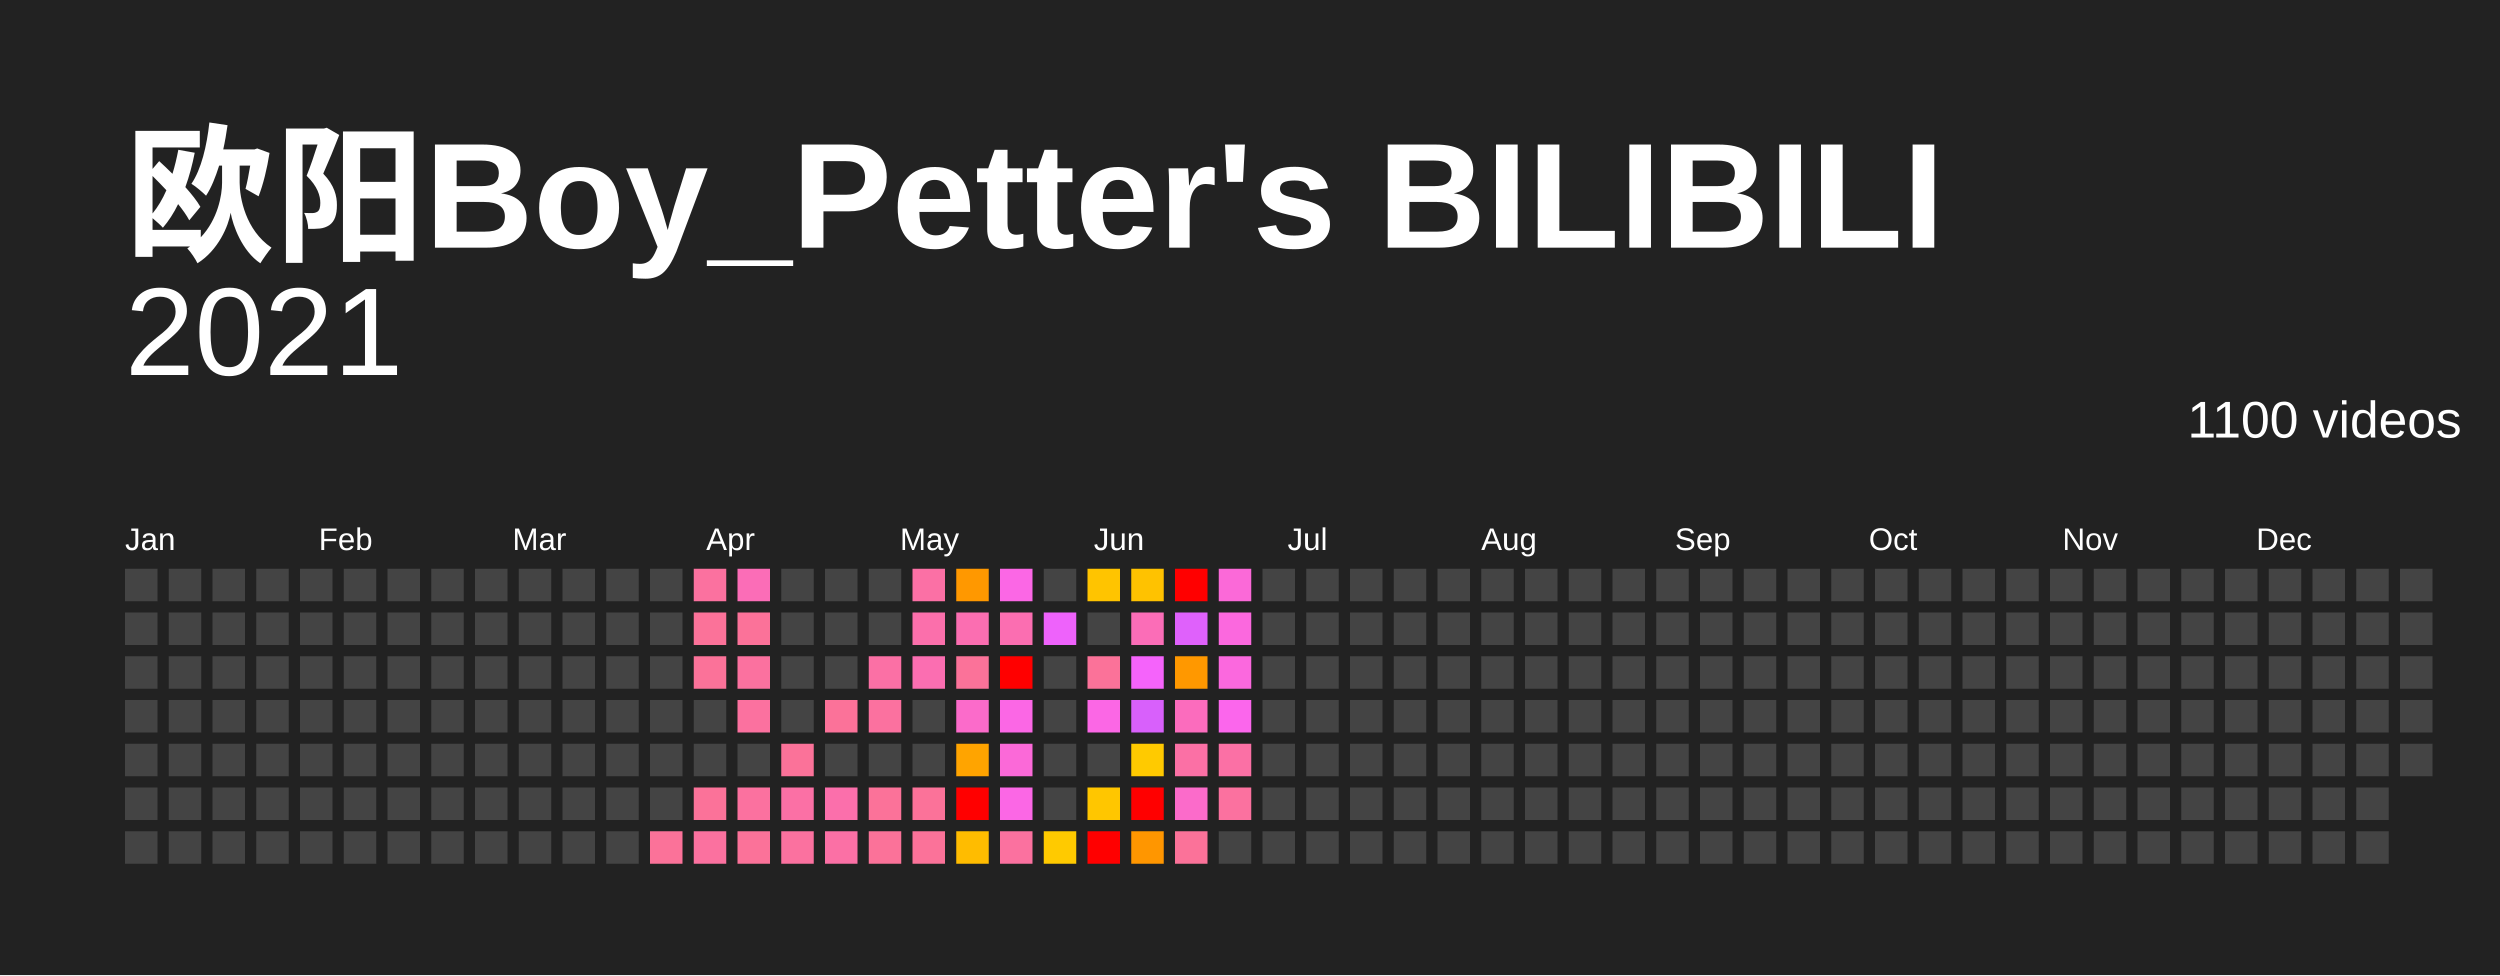
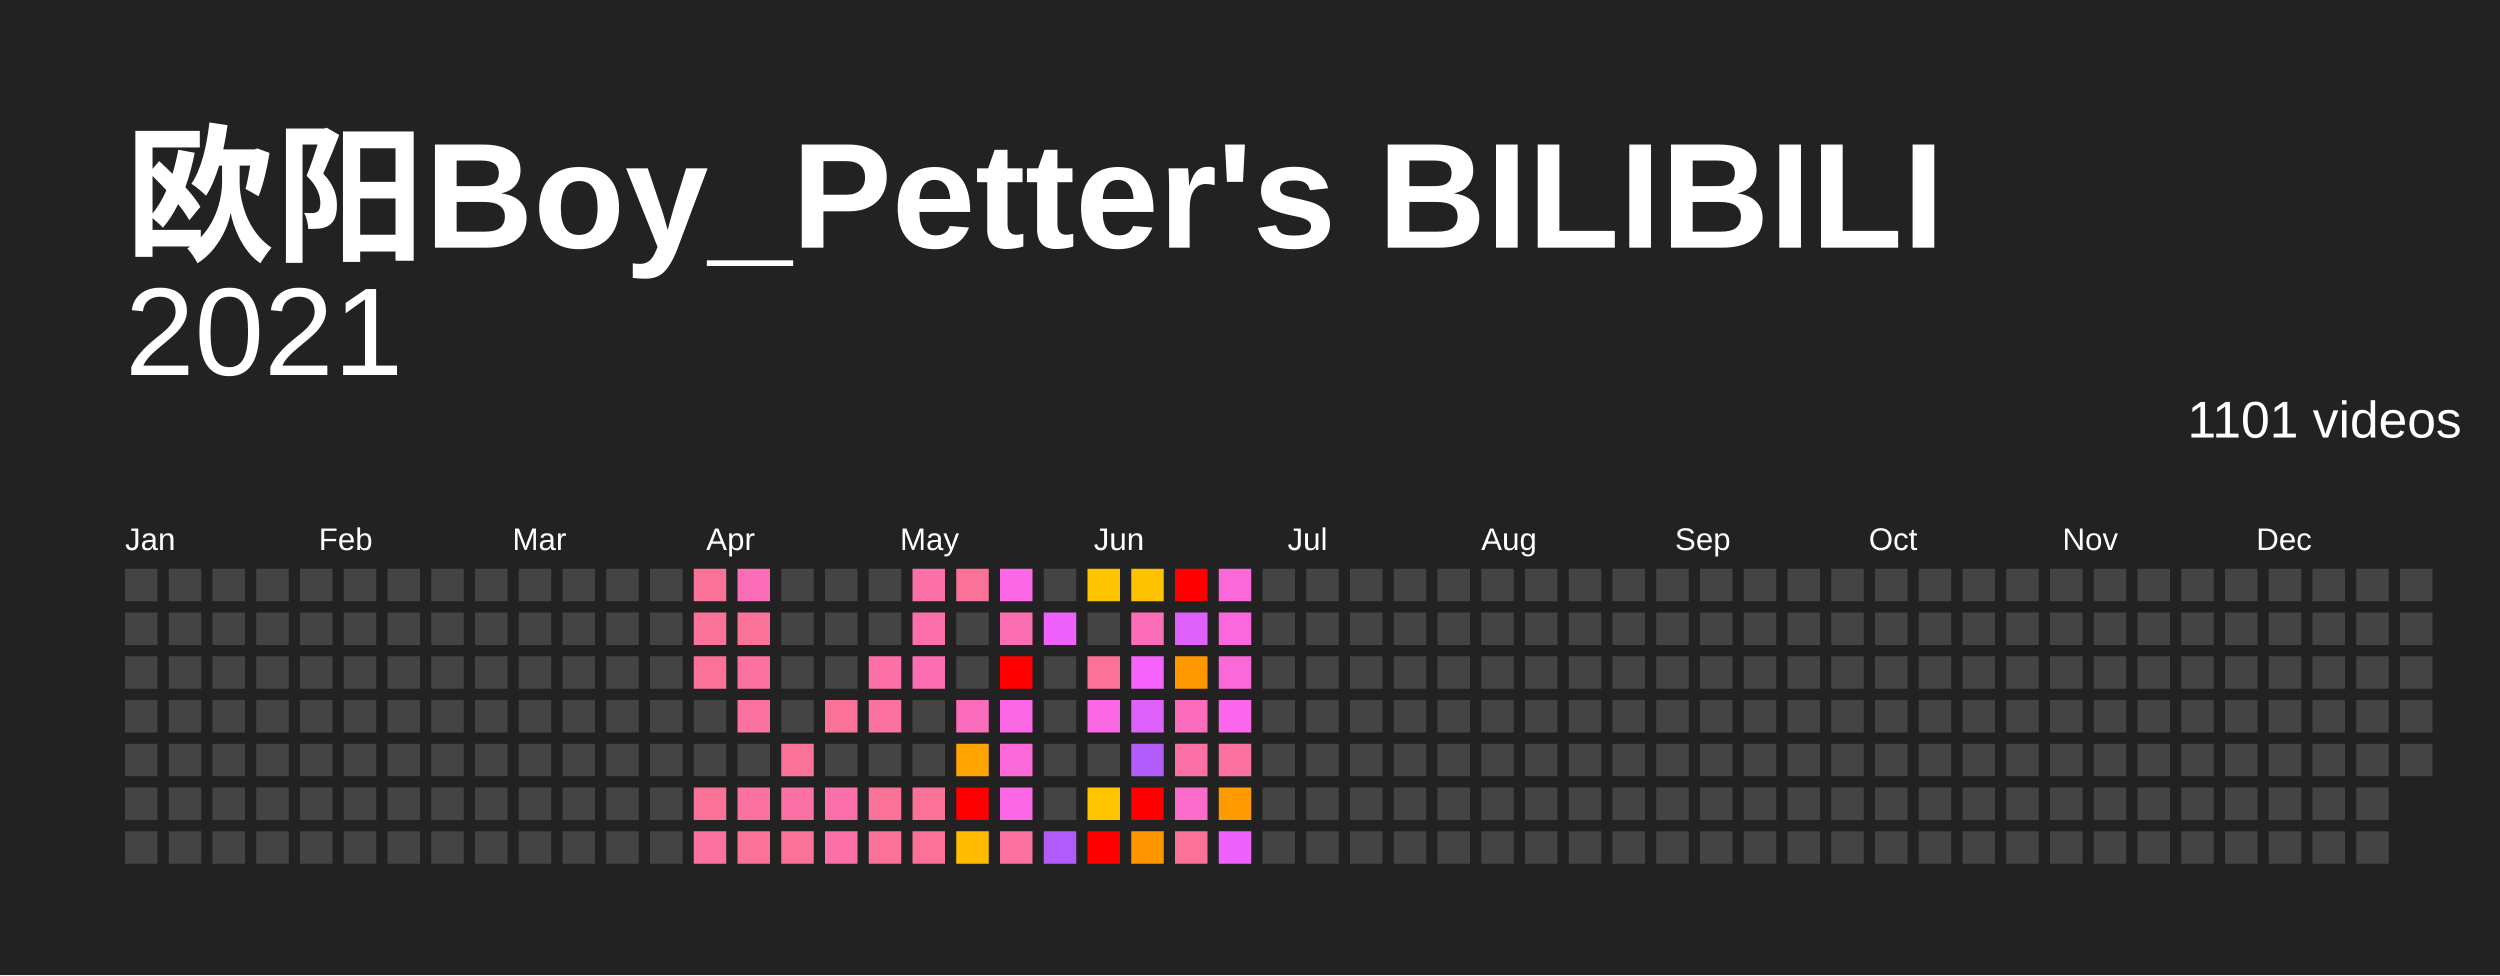
<svg xmlns="http://www.w3.org/2000/svg" baseProfile="full" height="78mm" version="1.1" viewBox="0,0,200,78" width="200mm">
  <defs />
  <rect fill="#222222" height="78" width="200" x="0" y="0" />
  <text fill="#FFFFFF" style="font-size:12px; font-family:Arial; font-weight:bold;" x="10" y="20">欧阳Boy_Petter's BILIBILI</text>
  <text alignment-baseline="hanging" fill="#FFFFFF" style="font-size:10.0px; font-family:Arial;" x="10" y="30">2021</text>
-   <text alignment-baseline="hanging" fill="#FFFFFF" style="font-size:4.125px; font-family:Arial;" x="175" y="35">1100 videos</text>
+   <text alignment-baseline="hanging" fill="#FFFFFF" style="font-size:4.125px; font-family:Arial;" x="175" y="35">1101 videos</text>
  <text fill="#FFFFFF" style="font-size:2.5px; font-family:Arial" x="10.0" y="44">Jan</text>
  <text fill="#FFFFFF" style="font-size:2.5px; font-family:Arial" x="25.5" y="44">Feb</text>
  <text fill="#FFFFFF" style="font-size:2.5px; font-family:Arial" x="41.0" y="44">Mar</text>
  <text fill="#FFFFFF" style="font-size:2.5px; font-family:Arial" x="56.5" y="44">Apr</text>
  <text fill="#FFFFFF" style="font-size:2.5px; font-family:Arial" x="72.0" y="44">May</text>
  <text fill="#FFFFFF" style="font-size:2.5px; font-family:Arial" x="87.5" y="44">Jun</text>
  <text fill="#FFFFFF" style="font-size:2.5px; font-family:Arial" x="103.0" y="44">Jul</text>
  <text fill="#FFFFFF" style="font-size:2.5px; font-family:Arial" x="118.5" y="44">Aug</text>
  <text fill="#FFFFFF" style="font-size:2.5px; font-family:Arial" x="134.0" y="44">Sep</text>
  <text fill="#FFFFFF" style="font-size:2.5px; font-family:Arial" x="149.5" y="44">Oct</text>
  <text fill="#FFFFFF" style="font-size:2.5px; font-family:Arial" x="165.0" y="44">Nov</text>
  <text fill="#FFFFFF" style="font-size:2.5px; font-family:Arial" x="180.5" y="44">Dec</text>
  <rect fill="#444444" height="2.6" width="2.6" x="10.0" y="45.5" />
  <rect fill="#444444" height="2.6" width="2.6" x="10.0" y="49.0" />
  <rect fill="#444444" height="2.6" width="2.6" x="10.0" y="52.5" />
  <rect fill="#444444" height="2.6" width="2.6" x="10.0" y="56.0" />
  <rect fill="#444444" height="2.6" width="2.6" x="10.0" y="59.5" />
  <rect fill="#444444" height="2.6" width="2.6" x="10.0" y="63.0" />
  <rect fill="#444444" height="2.6" width="2.6" x="10.0" y="66.5" />
  <rect fill="#444444" height="2.6" width="2.6" x="13.5" y="45.5" />
  <rect fill="#444444" height="2.6" width="2.6" x="13.5" y="49.0" />
  <rect fill="#444444" height="2.6" width="2.6" x="13.5" y="52.5" />
  <rect fill="#444444" height="2.6" width="2.6" x="13.5" y="56.0" />
  <rect fill="#444444" height="2.6" width="2.6" x="13.5" y="59.5" />
  <rect fill="#444444" height="2.6" width="2.6" x="13.5" y="63.0" />
  <rect fill="#444444" height="2.6" width="2.6" x="13.5" y="66.5" />
  <rect fill="#444444" height="2.6" width="2.6" x="17.0" y="45.5" />
  <rect fill="#444444" height="2.6" width="2.6" x="17.0" y="49.0" />
  <rect fill="#444444" height="2.6" width="2.6" x="17.0" y="52.5" />
  <rect fill="#444444" height="2.6" width="2.6" x="17.0" y="56.0" />
  <rect fill="#444444" height="2.6" width="2.6" x="17.0" y="59.5" />
  <rect fill="#444444" height="2.6" width="2.6" x="17.0" y="63.0" />
  <rect fill="#444444" height="2.6" width="2.6" x="17.0" y="66.5" />
  <rect fill="#444444" height="2.6" width="2.6" x="20.5" y="45.5" />
  <rect fill="#444444" height="2.6" width="2.6" x="20.5" y="49.0" />
  <rect fill="#444444" height="2.6" width="2.6" x="20.5" y="52.5" />
  <rect fill="#444444" height="2.6" width="2.6" x="20.5" y="56.0" />
  <rect fill="#444444" height="2.6" width="2.6" x="20.5" y="59.5" />
  <rect fill="#444444" height="2.6" width="2.6" x="20.5" y="63.0" />
  <rect fill="#444444" height="2.6" width="2.6" x="20.5" y="66.5" />
  <rect fill="#444444" height="2.6" width="2.6" x="24.0" y="45.5" />
  <rect fill="#444444" height="2.6" width="2.6" x="24.0" y="49.0" />
  <rect fill="#444444" height="2.6" width="2.6" x="24.0" y="52.5" />
  <rect fill="#444444" height="2.6" width="2.6" x="24.0" y="56.0" />
  <rect fill="#444444" height="2.6" width="2.6" x="24.0" y="59.5" />
  <rect fill="#444444" height="2.6" width="2.6" x="24.0" y="63.0" />
  <rect fill="#444444" height="2.6" width="2.6" x="24.0" y="66.5" />
  <rect fill="#444444" height="2.6" width="2.6" x="27.5" y="45.5" />
  <rect fill="#444444" height="2.6" width="2.6" x="27.5" y="49.0" />
  <rect fill="#444444" height="2.6" width="2.6" x="27.5" y="52.5" />
  <rect fill="#444444" height="2.6" width="2.6" x="27.5" y="56.0" />
  <rect fill="#444444" height="2.6" width="2.6" x="27.5" y="59.5" />
  <rect fill="#444444" height="2.6" width="2.6" x="27.5" y="63.0" />
  <rect fill="#444444" height="2.6" width="2.6" x="27.5" y="66.5" />
  <rect fill="#444444" height="2.6" width="2.6" x="31.0" y="45.5" />
  <rect fill="#444444" height="2.6" width="2.6" x="31.0" y="49.0" />
  <rect fill="#444444" height="2.6" width="2.6" x="31.0" y="52.5" />
  <rect fill="#444444" height="2.6" width="2.6" x="31.0" y="56.0" />
  <rect fill="#444444" height="2.6" width="2.6" x="31.0" y="59.5" />
  <rect fill="#444444" height="2.6" width="2.6" x="31.0" y="63.0" />
  <rect fill="#444444" height="2.6" width="2.6" x="31.0" y="66.5" />
  <rect fill="#444444" height="2.6" width="2.6" x="34.5" y="45.5" />
  <rect fill="#444444" height="2.6" width="2.6" x="34.5" y="49.0" />
  <rect fill="#444444" height="2.6" width="2.6" x="34.5" y="52.5" />
  <rect fill="#444444" height="2.6" width="2.6" x="34.5" y="56.0" />
  <rect fill="#444444" height="2.6" width="2.6" x="34.5" y="59.5" />
  <rect fill="#444444" height="2.6" width="2.6" x="34.5" y="63.0" />
  <rect fill="#444444" height="2.6" width="2.6" x="34.5" y="66.5" />
  <rect fill="#444444" height="2.6" width="2.6" x="38.0" y="45.5" />
  <rect fill="#444444" height="2.6" width="2.6" x="38.0" y="49.0" />
  <rect fill="#444444" height="2.6" width="2.6" x="38.0" y="52.5" />
  <rect fill="#444444" height="2.6" width="2.6" x="38.0" y="56.0" />
  <rect fill="#444444" height="2.6" width="2.6" x="38.0" y="59.5" />
  <rect fill="#444444" height="2.6" width="2.6" x="38.0" y="63.0" />
  <rect fill="#444444" height="2.6" width="2.6" x="38.0" y="66.5" />
  <rect fill="#444444" height="2.6" width="2.6" x="41.5" y="45.5" />
  <rect fill="#444444" height="2.6" width="2.6" x="41.5" y="49.0" />
  <rect fill="#444444" height="2.6" width="2.6" x="41.5" y="52.5" />
  <rect fill="#444444" height="2.6" width="2.6" x="41.5" y="56.0" />
  <rect fill="#444444" height="2.6" width="2.6" x="41.5" y="59.5" />
  <rect fill="#444444" height="2.6" width="2.6" x="41.5" y="63.0" />
  <rect fill="#444444" height="2.6" width="2.6" x="41.5" y="66.5" />
  <rect fill="#444444" height="2.6" width="2.6" x="45.0" y="45.5" />
  <rect fill="#444444" height="2.6" width="2.6" x="45.0" y="49.0" />
  <rect fill="#444444" height="2.6" width="2.6" x="45.0" y="52.5" />
  <rect fill="#444444" height="2.6" width="2.6" x="45.0" y="56.0" />
  <rect fill="#444444" height="2.6" width="2.6" x="45.0" y="59.5" />
  <rect fill="#444444" height="2.6" width="2.6" x="45.0" y="63.0" />
  <rect fill="#444444" height="2.6" width="2.6" x="45.0" y="66.5" />
  <rect fill="#444444" height="2.6" width="2.6" x="48.5" y="45.5" />
  <rect fill="#444444" height="2.6" width="2.6" x="48.5" y="49.0" />
  <rect fill="#444444" height="2.6" width="2.6" x="48.5" y="52.5" />
  <rect fill="#444444" height="2.6" width="2.6" x="48.5" y="56.0" />
  <rect fill="#444444" height="2.6" width="2.6" x="48.5" y="59.5" />
  <rect fill="#444444" height="2.6" width="2.6" x="48.5" y="63.0" />
  <rect fill="#444444" height="2.6" width="2.6" x="48.5" y="66.5" />
  <rect fill="#444444" height="2.6" width="2.6" x="52.0" y="45.5" />
  <rect fill="#444444" height="2.6" width="2.6" x="52.0" y="49.0" />
  <rect fill="#444444" height="2.6" width="2.6" x="52.0" y="52.5" />
  <rect fill="#444444" height="2.6" width="2.6" x="52.0" y="56.0" />
  <rect fill="#444444" height="2.6" width="2.6" x="52.0" y="59.5" />
  <rect fill="#444444" height="2.6" width="2.6" x="52.0" y="63.0" />
-   <rect fill="#fb7299" height="2.6" width="2.6" x="52.0" y="66.5" />
-   <rect fill="#fb719f" height="2.6" width="2.6" x="55.5" y="45.5" />
+   <rect fill="#444444" height="2.6" width="2.6" x="52.0" y="66.5" />
+   <rect fill="#fb7299" height="2.6" width="2.6" x="55.5" y="45.5" />
  <rect fill="#fb7299" height="2.6" width="2.6" x="55.5" y="49.0" />
  <rect fill="#fb7299" height="2.6" width="2.6" x="55.5" y="52.5" />
  <rect fill="#444444" height="2.6" width="2.6" x="55.5" y="56.0" />
  <rect fill="#444444" height="2.6" width="2.6" x="55.5" y="59.5" />
  <rect fill="#fb7299" height="2.6" width="2.6" x="55.5" y="63.0" />
  <rect fill="#fb719f" height="2.6" width="2.6" x="55.5" y="66.5" />
  <rect fill="#fb6db7" height="2.6" width="2.6" x="59.0" y="45.5" />
  <rect fill="#fb7299" height="2.6" width="2.6" x="59.0" y="49.0" />
  <rect fill="#fb719f" height="2.6" width="2.6" x="59.0" y="52.5" />
  <rect fill="#fb719f" height="2.6" width="2.6" x="59.0" y="56.0" />
  <rect fill="#444444" height="2.6" width="2.6" x="59.0" y="59.5" />
  <rect fill="#fb719f" height="2.6" width="2.6" x="59.0" y="63.0" />
  <rect fill="#fb7299" height="2.6" width="2.6" x="59.0" y="66.5" />
  <rect fill="#444444" height="2.6" width="2.6" x="62.5" y="45.5" />
  <rect fill="#444444" height="2.6" width="2.6" x="62.5" y="49.0" />
  <rect fill="#444444" height="2.6" width="2.6" x="62.5" y="52.5" />
  <rect fill="#444444" height="2.6" width="2.6" x="62.5" y="56.0" />
  <rect fill="#fb7299" height="2.6" width="2.6" x="62.5" y="59.5" />
  <rect fill="#fb70a5" height="2.6" width="2.6" x="62.5" y="63.0" />
-   <rect fill="#fb719f" height="2.6" width="2.6" x="62.5" y="66.5" />
+   <rect fill="#fb7299" height="2.6" width="2.6" x="62.5" y="66.5" />
  <rect fill="#444444" height="2.6" width="2.6" x="66.0" y="45.5" />
  <rect fill="#444444" height="2.6" width="2.6" x="66.0" y="49.0" />
  <rect fill="#444444" height="2.6" width="2.6" x="66.0" y="52.5" />
  <rect fill="#fb7299" height="2.6" width="2.6" x="66.0" y="56.0" />
  <rect fill="#444444" height="2.6" width="2.6" x="66.0" y="59.5" />
  <rect fill="#fb6fab" height="2.6" width="2.6" x="66.0" y="63.0" />
  <rect fill="#fb70a5" height="2.6" width="2.6" x="66.0" y="66.5" />
  <rect fill="#444444" height="2.6" width="2.6" x="69.5" y="45.5" />
  <rect fill="#444444" height="2.6" width="2.6" x="69.5" y="49.0" />
  <rect fill="#fb70a5" height="2.6" width="2.6" x="69.5" y="52.5" />
  <rect fill="#fb719f" height="2.6" width="2.6" x="69.5" y="56.0" />
  <rect fill="#444444" height="2.6" width="2.6" x="69.5" y="59.5" />
  <rect fill="#fb7299" height="2.6" width="2.6" x="69.5" y="63.0" />
  <rect fill="#fb7299" height="2.6" width="2.6" x="69.5" y="66.5" />
  <rect fill="#fb70a5" height="2.6" width="2.6" x="73.0" y="45.5" />
  <rect fill="#fb6fab" height="2.6" width="2.6" x="73.0" y="49.0" />
  <rect fill="#fb6eb1" height="2.6" width="2.6" x="73.0" y="52.5" />
  <rect fill="#444444" height="2.6" width="2.6" x="73.0" y="56.0" />
  <rect fill="#444444" height="2.6" width="2.6" x="73.0" y="59.5" />
  <rect fill="#fb7299" height="2.6" width="2.6" x="73.0" y="63.0" />
  <rect fill="#fb7299" height="2.6" width="2.6" x="73.0" y="66.5" />
-   <rect fill="#ff9800" height="2.6" width="2.6" x="76.5" y="45.5" />
-   <rect fill="#fb6eb1" height="2.6" width="2.6" x="76.5" y="49.0" />
-   <rect fill="#fb7299" height="2.6" width="2.6" x="76.5" y="52.5" />
-   <rect fill="#fb6bca" height="2.6" width="2.6" x="76.5" y="56.0" />
+   <rect fill="#fb7299" height="2.6" width="2.6" x="76.5" y="45.5" />
+   <rect fill="#444444" height="2.6" width="2.6" x="76.5" y="49.0" />
+   <rect fill="#444444" height="2.6" width="2.6" x="76.5" y="52.5" />
+   <rect fill="#fb6cbd" height="2.6" width="2.6" x="76.5" y="56.0" />
  <rect fill="#ffa400" height="2.6" width="2.6" x="76.5" y="59.5" />
  <rect fill="red" height="2.6" width="2.6" x="76.5" y="63.0" />
  <rect fill="#ffbc00" height="2.6" width="2.6" x="76.5" y="66.5" />
  <rect fill="#fb67e5" height="2.6" width="2.6" x="80.0" y="45.5" />
  <rect fill="#fb6eb1" height="2.6" width="2.6" x="80.0" y="49.0" />
  <rect fill="red" height="2.6" width="2.6" x="80.0" y="52.5" />
  <rect fill="#fb67e5" height="2.6" width="2.6" x="80.0" y="56.0" />
  <rect fill="#fb69d8" height="2.6" width="2.6" x="80.0" y="59.5" />
  <rect fill="#fb67e5" height="2.6" width="2.6" x="80.0" y="63.0" />
  <rect fill="#fb719f" height="2.6" width="2.6" x="80.0" y="66.5" />
  <rect fill="#444444" height="2.6" width="2.6" x="83.5" y="45.5" />
  <rect fill="#ee62fb" height="2.6" width="2.6" x="83.5" y="49.0" />
  <rect fill="#444444" height="2.6" width="2.6" x="83.5" y="52.5" />
  <rect fill="#444444" height="2.6" width="2.6" x="83.5" y="56.0" />
  <rect fill="#444444" height="2.6" width="2.6" x="83.5" y="59.5" />
  <rect fill="#444444" height="2.6" width="2.6" x="83.5" y="63.0" />
-   <rect fill="#ffca00" height="2.6" width="2.6" x="83.5" y="66.5" />
+   <rect fill="#b15bfb" height="2.6" width="2.6" x="83.5" y="66.5" />
  <rect fill="#ffc400" height="2.6" width="2.6" x="87.0" y="45.5" />
  <rect fill="#444444" height="2.6" width="2.6" x="87.0" y="49.0" />
  <rect fill="#fb7299" height="2.6" width="2.6" x="87.0" y="52.5" />
  <rect fill="#fb67e5" height="2.6" width="2.6" x="87.0" y="56.0" />
  <rect fill="#444444" height="2.6" width="2.6" x="87.0" y="59.5" />
  <rect fill="#ffc600" height="2.6" width="2.6" x="87.0" y="63.0" />
  <rect fill="red" height="2.6" width="2.6" x="87.0" y="66.5" />
  <rect fill="#ffc200" height="2.6" width="2.6" x="90.5" y="45.5" />
  <rect fill="#fb6db7" height="2.6" width="2.6" x="90.5" y="49.0" />
  <rect fill="#f563fb" height="2.6" width="2.6" x="90.5" y="52.5" />
-   <rect fill="#d860fb" height="2.6" width="2.6" x="90.5" y="56.0" />
-   <rect fill="#ffca00" height="2.6" width="2.6" x="90.5" y="59.5" />
+   <rect fill="#df61fb" height="2.6" width="2.6" x="90.5" y="56.0" />
+   <rect fill="#b15bfb" height="2.6" width="2.6" x="90.5" y="59.5" />
  <rect fill="red" height="2.6" width="2.6" x="90.5" y="63.0" />
  <rect fill="#ff9600" height="2.6" width="2.6" x="90.5" y="66.5" />
  <rect fill="red" height="2.6" width="2.6" x="94.0" y="45.5" />
  <rect fill="#df61fb" height="2.6" width="2.6" x="94.0" y="49.0" />
  <rect fill="#ff9800" height="2.6" width="2.6" x="94.0" y="52.5" />
  <rect fill="#fb6cbd" height="2.6" width="2.6" x="94.0" y="56.0" />
  <rect fill="#fb70a5" height="2.6" width="2.6" x="94.0" y="59.5" />
  <rect fill="#fb6bca" height="2.6" width="2.6" x="94.0" y="63.0" />
  <rect fill="#fb7299" height="2.6" width="2.6" x="94.0" y="66.5" />
  <rect fill="#fb69d8" height="2.6" width="2.6" x="97.5" y="45.5" />
  <rect fill="#fb68de" height="2.6" width="2.6" x="97.5" y="49.0" />
-   <rect fill="#fb68de" height="2.6" width="2.6" x="97.5" y="52.5" />
+   <rect fill="#fb69d8" height="2.6" width="2.6" x="97.5" y="52.5" />
  <rect fill="#fb66ec" height="2.6" width="2.6" x="97.5" y="56.0" />
-   <rect fill="#fb70a5" height="2.6" width="2.6" x="97.5" y="59.5" />
-   <rect fill="#fb719f" height="2.6" width="2.6" x="97.5" y="63.0" />
-   <rect fill="#444444" height="2.6" width="2.6" x="97.5" y="66.5" />
+   <rect fill="#fb719f" height="2.6" width="2.6" x="97.5" y="59.5" />
+   <rect fill="#ff9a00" height="2.6" width="2.6" x="97.5" y="63.0" />
+   <rect fill="#ee62fb" height="2.6" width="2.6" x="97.5" y="66.5" />
  <rect fill="#444444" height="2.6" width="2.6" x="101.0" y="45.5" />
  <rect fill="#444444" height="2.6" width="2.6" x="101.0" y="49.0" />
  <rect fill="#444444" height="2.6" width="2.6" x="101.0" y="52.5" />
  <rect fill="#444444" height="2.6" width="2.6" x="101.0" y="56.0" />
  <rect fill="#444444" height="2.6" width="2.6" x="101.0" y="59.5" />
  <rect fill="#444444" height="2.6" width="2.6" x="101.0" y="63.0" />
  <rect fill="#444444" height="2.6" width="2.6" x="101.0" y="66.5" />
  <rect fill="#444444" height="2.6" width="2.6" x="104.5" y="45.5" />
  <rect fill="#444444" height="2.6" width="2.6" x="104.5" y="49.0" />
  <rect fill="#444444" height="2.6" width="2.6" x="104.5" y="52.5" />
  <rect fill="#444444" height="2.6" width="2.6" x="104.5" y="56.0" />
  <rect fill="#444444" height="2.6" width="2.6" x="104.5" y="59.5" />
  <rect fill="#444444" height="2.6" width="2.6" x="104.5" y="63.0" />
  <rect fill="#444444" height="2.6" width="2.6" x="104.5" y="66.5" />
  <rect fill="#444444" height="2.6" width="2.6" x="108.0" y="45.5" />
  <rect fill="#444444" height="2.6" width="2.6" x="108.0" y="49.0" />
  <rect fill="#444444" height="2.6" width="2.6" x="108.0" y="52.5" />
  <rect fill="#444444" height="2.6" width="2.6" x="108.0" y="56.0" />
  <rect fill="#444444" height="2.6" width="2.6" x="108.0" y="59.5" />
  <rect fill="#444444" height="2.6" width="2.6" x="108.0" y="63.0" />
  <rect fill="#444444" height="2.6" width="2.6" x="108.0" y="66.5" />
  <rect fill="#444444" height="2.6" width="2.6" x="111.5" y="45.5" />
  <rect fill="#444444" height="2.6" width="2.6" x="111.5" y="49.0" />
  <rect fill="#444444" height="2.6" width="2.6" x="111.5" y="52.5" />
  <rect fill="#444444" height="2.6" width="2.6" x="111.5" y="56.0" />
  <rect fill="#444444" height="2.6" width="2.6" x="111.5" y="59.5" />
  <rect fill="#444444" height="2.6" width="2.6" x="111.5" y="63.0" />
  <rect fill="#444444" height="2.6" width="2.6" x="111.5" y="66.5" />
  <rect fill="#444444" height="2.6" width="2.6" x="115.0" y="45.5" />
  <rect fill="#444444" height="2.6" width="2.6" x="115.0" y="49.0" />
  <rect fill="#444444" height="2.6" width="2.6" x="115.0" y="52.5" />
  <rect fill="#444444" height="2.6" width="2.6" x="115.0" y="56.0" />
  <rect fill="#444444" height="2.6" width="2.6" x="115.0" y="59.5" />
  <rect fill="#444444" height="2.6" width="2.6" x="115.0" y="63.0" />
  <rect fill="#444444" height="2.6" width="2.6" x="115.0" y="66.5" />
  <rect fill="#444444" height="2.6" width="2.6" x="118.5" y="45.5" />
  <rect fill="#444444" height="2.6" width="2.6" x="118.5" y="49.0" />
  <rect fill="#444444" height="2.6" width="2.6" x="118.5" y="52.5" />
  <rect fill="#444444" height="2.6" width="2.6" x="118.5" y="56.0" />
  <rect fill="#444444" height="2.6" width="2.6" x="118.5" y="59.5" />
  <rect fill="#444444" height="2.6" width="2.6" x="118.5" y="63.0" />
  <rect fill="#444444" height="2.6" width="2.6" x="118.5" y="66.5" />
  <rect fill="#444444" height="2.6" width="2.6" x="122.0" y="45.5" />
  <rect fill="#444444" height="2.6" width="2.6" x="122.0" y="49.0" />
  <rect fill="#444444" height="2.6" width="2.6" x="122.0" y="52.5" />
  <rect fill="#444444" height="2.6" width="2.6" x="122.0" y="56.0" />
  <rect fill="#444444" height="2.6" width="2.6" x="122.0" y="59.5" />
  <rect fill="#444444" height="2.6" width="2.6" x="122.0" y="63.0" />
  <rect fill="#444444" height="2.6" width="2.6" x="122.0" y="66.5" />
  <rect fill="#444444" height="2.6" width="2.6" x="125.5" y="45.5" />
  <rect fill="#444444" height="2.6" width="2.6" x="125.5" y="49.0" />
  <rect fill="#444444" height="2.6" width="2.6" x="125.5" y="52.5" />
  <rect fill="#444444" height="2.6" width="2.6" x="125.5" y="56.0" />
  <rect fill="#444444" height="2.6" width="2.6" x="125.5" y="59.5" />
  <rect fill="#444444" height="2.6" width="2.6" x="125.5" y="63.0" />
  <rect fill="#444444" height="2.6" width="2.6" x="125.5" y="66.5" />
  <rect fill="#444444" height="2.6" width="2.6" x="129.0" y="45.5" />
  <rect fill="#444444" height="2.6" width="2.6" x="129.0" y="49.0" />
  <rect fill="#444444" height="2.6" width="2.6" x="129.0" y="52.5" />
  <rect fill="#444444" height="2.6" width="2.6" x="129.0" y="56.0" />
  <rect fill="#444444" height="2.6" width="2.6" x="129.0" y="59.5" />
  <rect fill="#444444" height="2.6" width="2.6" x="129.0" y="63.0" />
  <rect fill="#444444" height="2.6" width="2.6" x="129.0" y="66.5" />
  <rect fill="#444444" height="2.6" width="2.6" x="132.5" y="45.5" />
  <rect fill="#444444" height="2.6" width="2.6" x="132.5" y="49.0" />
  <rect fill="#444444" height="2.6" width="2.6" x="132.5" y="52.5" />
  <rect fill="#444444" height="2.6" width="2.6" x="132.5" y="56.0" />
  <rect fill="#444444" height="2.6" width="2.6" x="132.5" y="59.5" />
  <rect fill="#444444" height="2.6" width="2.6" x="132.5" y="63.0" />
  <rect fill="#444444" height="2.6" width="2.6" x="132.5" y="66.5" />
  <rect fill="#444444" height="2.6" width="2.6" x="136.0" y="45.5" />
  <rect fill="#444444" height="2.6" width="2.6" x="136.0" y="49.0" />
  <rect fill="#444444" height="2.6" width="2.6" x="136.0" y="52.5" />
  <rect fill="#444444" height="2.6" width="2.6" x="136.0" y="56.0" />
  <rect fill="#444444" height="2.6" width="2.6" x="136.0" y="59.5" />
  <rect fill="#444444" height="2.6" width="2.6" x="136.0" y="63.0" />
  <rect fill="#444444" height="2.6" width="2.6" x="136.0" y="66.5" />
  <rect fill="#444444" height="2.6" width="2.6" x="139.5" y="45.5" />
  <rect fill="#444444" height="2.6" width="2.6" x="139.5" y="49.0" />
  <rect fill="#444444" height="2.6" width="2.6" x="139.5" y="52.5" />
  <rect fill="#444444" height="2.6" width="2.6" x="139.5" y="56.0" />
  <rect fill="#444444" height="2.6" width="2.6" x="139.5" y="59.5" />
  <rect fill="#444444" height="2.6" width="2.6" x="139.5" y="63.0" />
  <rect fill="#444444" height="2.6" width="2.6" x="139.5" y="66.5" />
  <rect fill="#444444" height="2.6" width="2.6" x="143.0" y="45.5" />
  <rect fill="#444444" height="2.6" width="2.6" x="143.0" y="49.0" />
  <rect fill="#444444" height="2.6" width="2.6" x="143.0" y="52.5" />
  <rect fill="#444444" height="2.6" width="2.6" x="143.0" y="56.0" />
  <rect fill="#444444" height="2.6" width="2.6" x="143.0" y="59.5" />
  <rect fill="#444444" height="2.6" width="2.6" x="143.0" y="63.0" />
  <rect fill="#444444" height="2.6" width="2.6" x="143.0" y="66.5" />
  <rect fill="#444444" height="2.6" width="2.6" x="146.5" y="45.5" />
  <rect fill="#444444" height="2.6" width="2.6" x="146.5" y="49.0" />
  <rect fill="#444444" height="2.6" width="2.6" x="146.5" y="52.5" />
  <rect fill="#444444" height="2.6" width="2.6" x="146.5" y="56.0" />
  <rect fill="#444444" height="2.6" width="2.6" x="146.5" y="59.5" />
  <rect fill="#444444" height="2.6" width="2.6" x="146.5" y="63.0" />
  <rect fill="#444444" height="2.6" width="2.6" x="146.5" y="66.5" />
  <rect fill="#444444" height="2.6" width="2.6" x="150.0" y="45.5" />
  <rect fill="#444444" height="2.6" width="2.6" x="150.0" y="49.0" />
  <rect fill="#444444" height="2.6" width="2.6" x="150.0" y="52.5" />
  <rect fill="#444444" height="2.6" width="2.6" x="150.0" y="56.0" />
  <rect fill="#444444" height="2.6" width="2.6" x="150.0" y="59.5" />
  <rect fill="#444444" height="2.6" width="2.6" x="150.0" y="63.0" />
  <rect fill="#444444" height="2.6" width="2.6" x="150.0" y="66.5" />
  <rect fill="#444444" height="2.6" width="2.6" x="153.5" y="45.5" />
  <rect fill="#444444" height="2.6" width="2.6" x="153.5" y="49.0" />
  <rect fill="#444444" height="2.6" width="2.6" x="153.5" y="52.5" />
  <rect fill="#444444" height="2.6" width="2.6" x="153.5" y="56.0" />
  <rect fill="#444444" height="2.6" width="2.6" x="153.5" y="59.5" />
  <rect fill="#444444" height="2.6" width="2.6" x="153.5" y="63.0" />
  <rect fill="#444444" height="2.6" width="2.6" x="153.5" y="66.5" />
  <rect fill="#444444" height="2.6" width="2.6" x="157.0" y="45.5" />
  <rect fill="#444444" height="2.6" width="2.6" x="157.0" y="49.0" />
  <rect fill="#444444" height="2.6" width="2.6" x="157.0" y="52.5" />
  <rect fill="#444444" height="2.6" width="2.6" x="157.0" y="56.0" />
  <rect fill="#444444" height="2.6" width="2.6" x="157.0" y="59.5" />
  <rect fill="#444444" height="2.6" width="2.6" x="157.0" y="63.0" />
  <rect fill="#444444" height="2.6" width="2.6" x="157.0" y="66.5" />
  <rect fill="#444444" height="2.6" width="2.6" x="160.5" y="45.5" />
  <rect fill="#444444" height="2.6" width="2.6" x="160.5" y="49.0" />
  <rect fill="#444444" height="2.6" width="2.6" x="160.5" y="52.5" />
  <rect fill="#444444" height="2.6" width="2.6" x="160.5" y="56.0" />
  <rect fill="#444444" height="2.6" width="2.6" x="160.5" y="59.5" />
  <rect fill="#444444" height="2.6" width="2.6" x="160.5" y="63.0" />
  <rect fill="#444444" height="2.6" width="2.6" x="160.5" y="66.5" />
  <rect fill="#444444" height="2.6" width="2.6" x="164.0" y="45.5" />
  <rect fill="#444444" height="2.6" width="2.6" x="164.0" y="49.0" />
  <rect fill="#444444" height="2.6" width="2.6" x="164.0" y="52.5" />
  <rect fill="#444444" height="2.6" width="2.6" x="164.0" y="56.0" />
  <rect fill="#444444" height="2.6" width="2.6" x="164.0" y="59.5" />
  <rect fill="#444444" height="2.6" width="2.6" x="164.0" y="63.0" />
  <rect fill="#444444" height="2.6" width="2.6" x="164.0" y="66.5" />
  <rect fill="#444444" height="2.6" width="2.6" x="167.5" y="45.5" />
  <rect fill="#444444" height="2.6" width="2.6" x="167.5" y="49.0" />
  <rect fill="#444444" height="2.6" width="2.6" x="167.5" y="52.5" />
  <rect fill="#444444" height="2.6" width="2.6" x="167.5" y="56.0" />
  <rect fill="#444444" height="2.6" width="2.6" x="167.5" y="59.5" />
  <rect fill="#444444" height="2.6" width="2.6" x="167.5" y="63.0" />
  <rect fill="#444444" height="2.6" width="2.6" x="167.5" y="66.5" />
  <rect fill="#444444" height="2.6" width="2.6" x="171.0" y="45.5" />
  <rect fill="#444444" height="2.6" width="2.6" x="171.0" y="49.0" />
  <rect fill="#444444" height="2.6" width="2.6" x="171.0" y="52.5" />
  <rect fill="#444444" height="2.6" width="2.6" x="171.0" y="56.0" />
  <rect fill="#444444" height="2.6" width="2.6" x="171.0" y="59.5" />
  <rect fill="#444444" height="2.6" width="2.6" x="171.0" y="63.0" />
  <rect fill="#444444" height="2.6" width="2.6" x="171.0" y="66.5" />
  <rect fill="#444444" height="2.6" width="2.6" x="174.5" y="45.5" />
  <rect fill="#444444" height="2.6" width="2.6" x="174.5" y="49.0" />
  <rect fill="#444444" height="2.6" width="2.6" x="174.5" y="52.5" />
  <rect fill="#444444" height="2.6" width="2.6" x="174.5" y="56.0" />
  <rect fill="#444444" height="2.6" width="2.6" x="174.5" y="59.5" />
  <rect fill="#444444" height="2.6" width="2.6" x="174.5" y="63.0" />
  <rect fill="#444444" height="2.6" width="2.6" x="174.5" y="66.5" />
  <rect fill="#444444" height="2.6" width="2.6" x="178.0" y="45.5" />
  <rect fill="#444444" height="2.6" width="2.6" x="178.0" y="49.0" />
  <rect fill="#444444" height="2.6" width="2.6" x="178.0" y="52.5" />
  <rect fill="#444444" height="2.6" width="2.6" x="178.0" y="56.0" />
  <rect fill="#444444" height="2.6" width="2.6" x="178.0" y="59.5" />
  <rect fill="#444444" height="2.6" width="2.6" x="178.0" y="63.0" />
  <rect fill="#444444" height="2.6" width="2.6" x="178.0" y="66.5" />
  <rect fill="#444444" height="2.6" width="2.6" x="181.5" y="45.5" />
  <rect fill="#444444" height="2.6" width="2.6" x="181.5" y="49.0" />
  <rect fill="#444444" height="2.6" width="2.6" x="181.5" y="52.5" />
  <rect fill="#444444" height="2.6" width="2.6" x="181.5" y="56.0" />
  <rect fill="#444444" height="2.6" width="2.6" x="181.5" y="59.5" />
  <rect fill="#444444" height="2.6" width="2.6" x="181.5" y="63.0" />
  <rect fill="#444444" height="2.6" width="2.6" x="181.5" y="66.5" />
  <rect fill="#444444" height="2.6" width="2.6" x="185.0" y="45.5" />
  <rect fill="#444444" height="2.6" width="2.6" x="185.0" y="49.0" />
  <rect fill="#444444" height="2.6" width="2.6" x="185.0" y="52.5" />
  <rect fill="#444444" height="2.6" width="2.6" x="185.0" y="56.0" />
  <rect fill="#444444" height="2.6" width="2.6" x="185.0" y="59.5" />
  <rect fill="#444444" height="2.6" width="2.6" x="185.0" y="63.0" />
  <rect fill="#444444" height="2.6" width="2.6" x="185.0" y="66.5" />
  <rect fill="#444444" height="2.6" width="2.6" x="188.5" y="45.5" />
  <rect fill="#444444" height="2.6" width="2.6" x="188.5" y="49.0" />
  <rect fill="#444444" height="2.6" width="2.6" x="188.5" y="52.5" />
  <rect fill="#444444" height="2.6" width="2.6" x="188.5" y="56.0" />
  <rect fill="#444444" height="2.6" width="2.6" x="188.5" y="59.5" />
  <rect fill="#444444" height="2.6" width="2.6" x="188.5" y="63.0" />
  <rect fill="#444444" height="2.6" width="2.6" x="188.5" y="66.5" />
  <rect fill="#444444" height="2.6" width="2.6" x="192.0" y="45.5" />
  <rect fill="#444444" height="2.6" width="2.6" x="192.0" y="49.0" />
  <rect fill="#444444" height="2.6" width="2.6" x="192.0" y="52.5" />
  <rect fill="#444444" height="2.6" width="2.6" x="192.0" y="56.0" />
  <rect fill="#444444" height="2.6" width="2.6" x="192.0" y="59.5" />
</svg>
